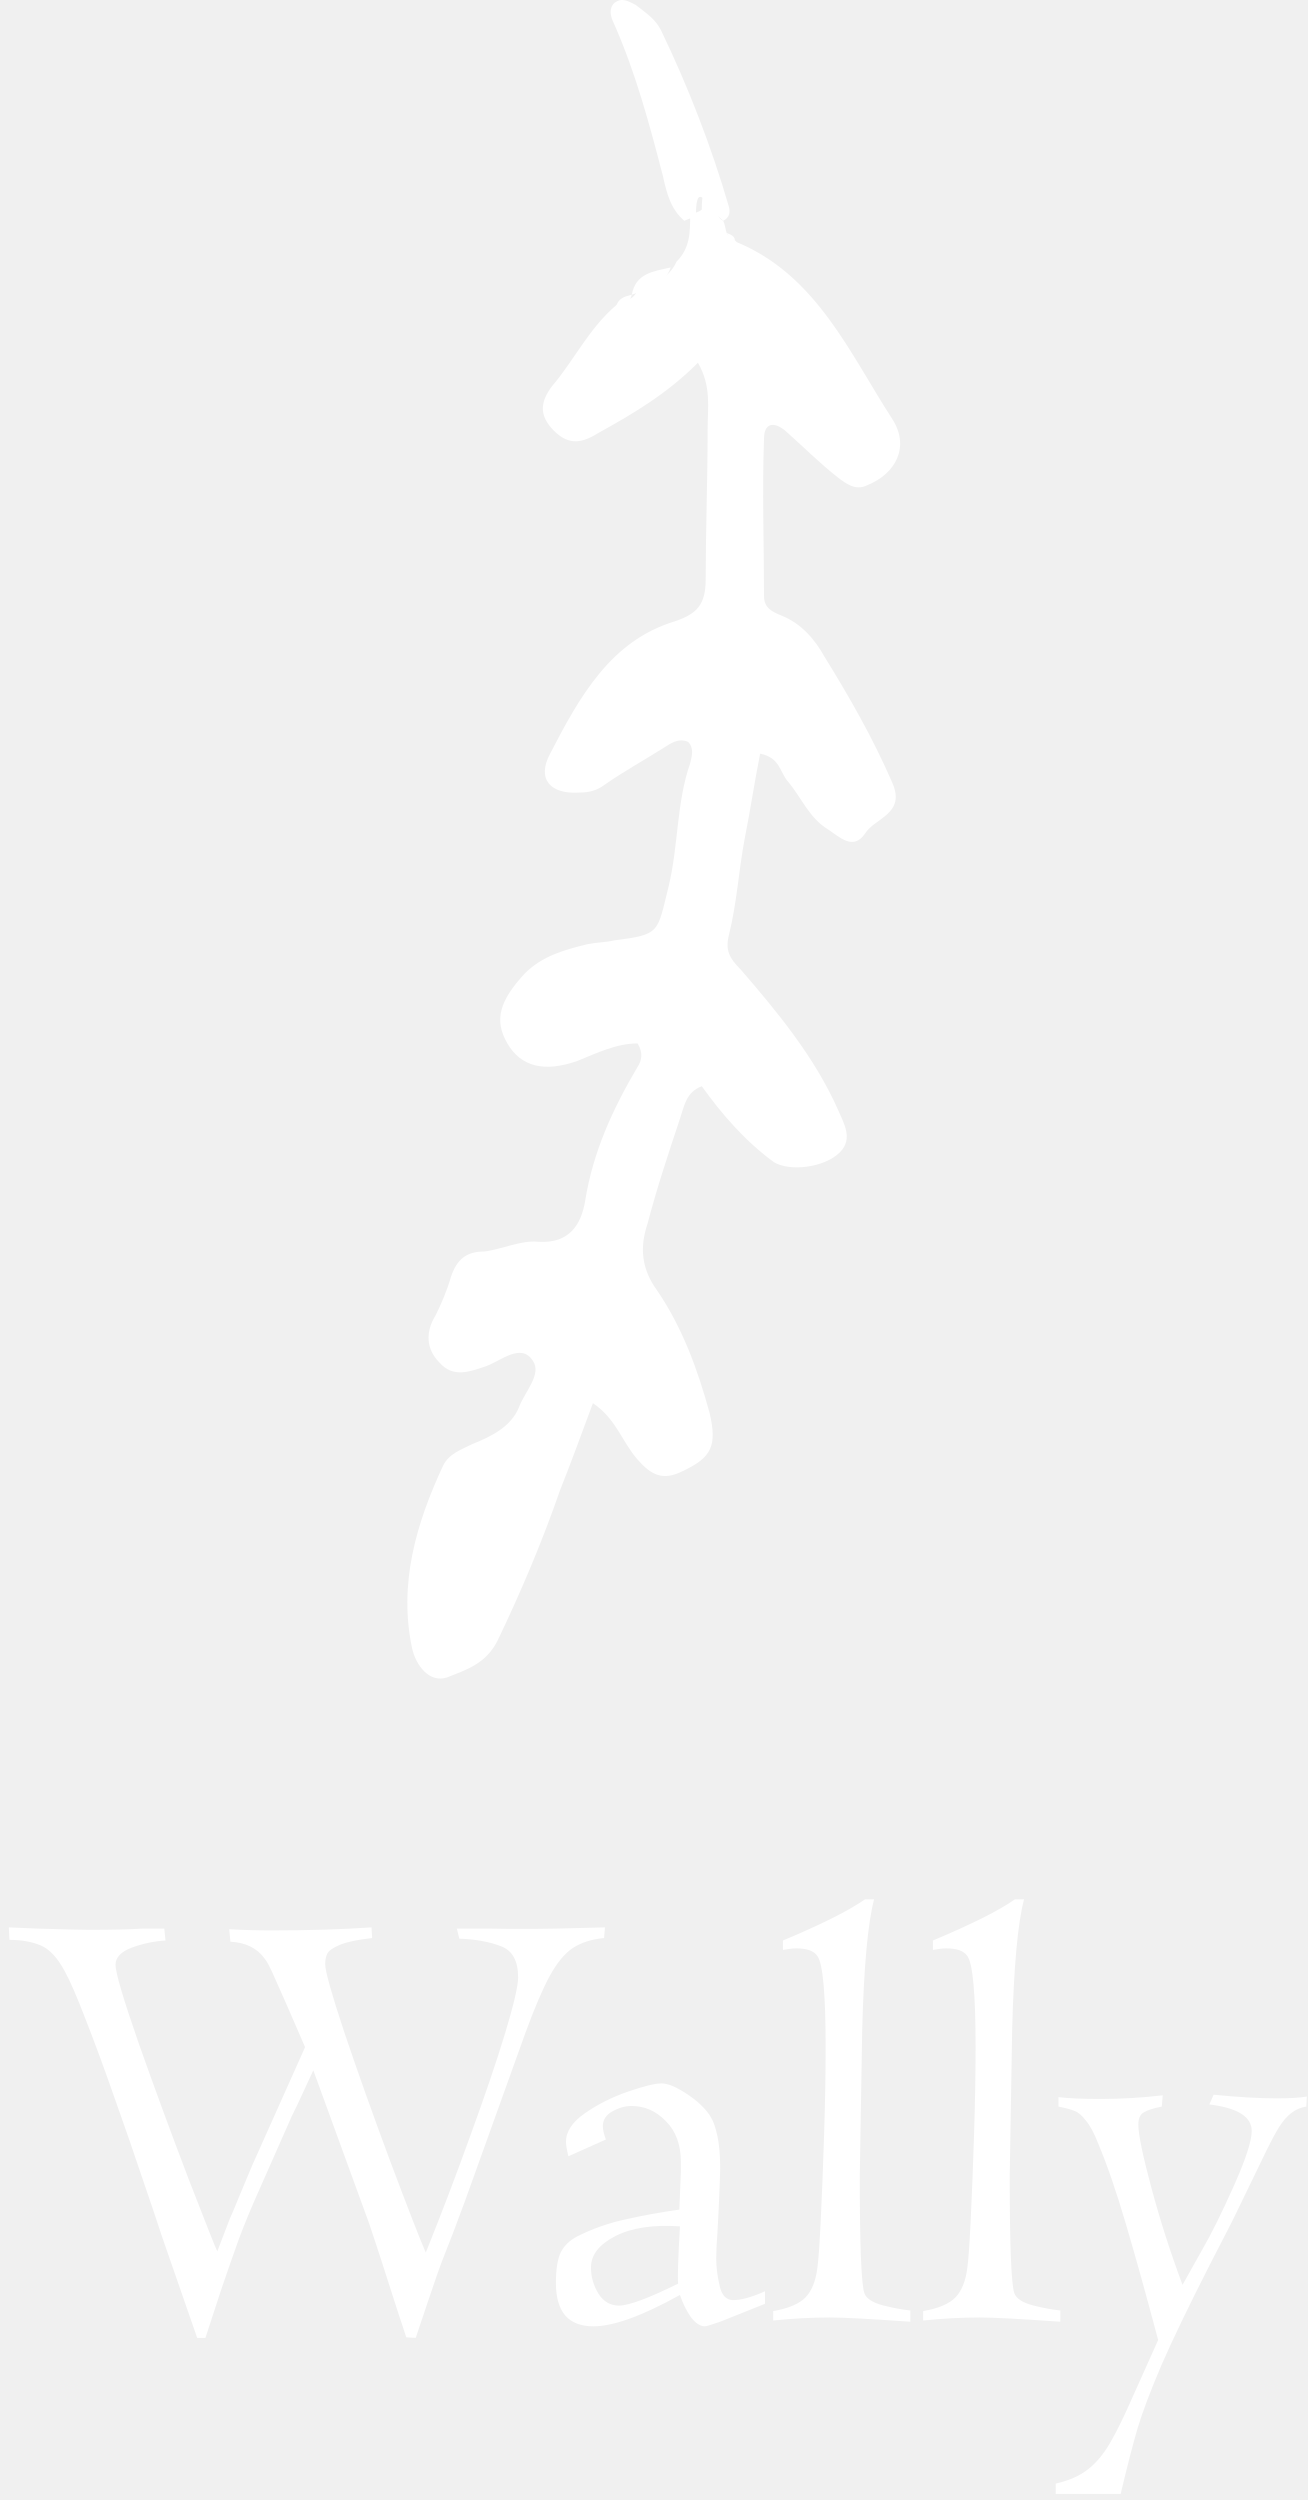
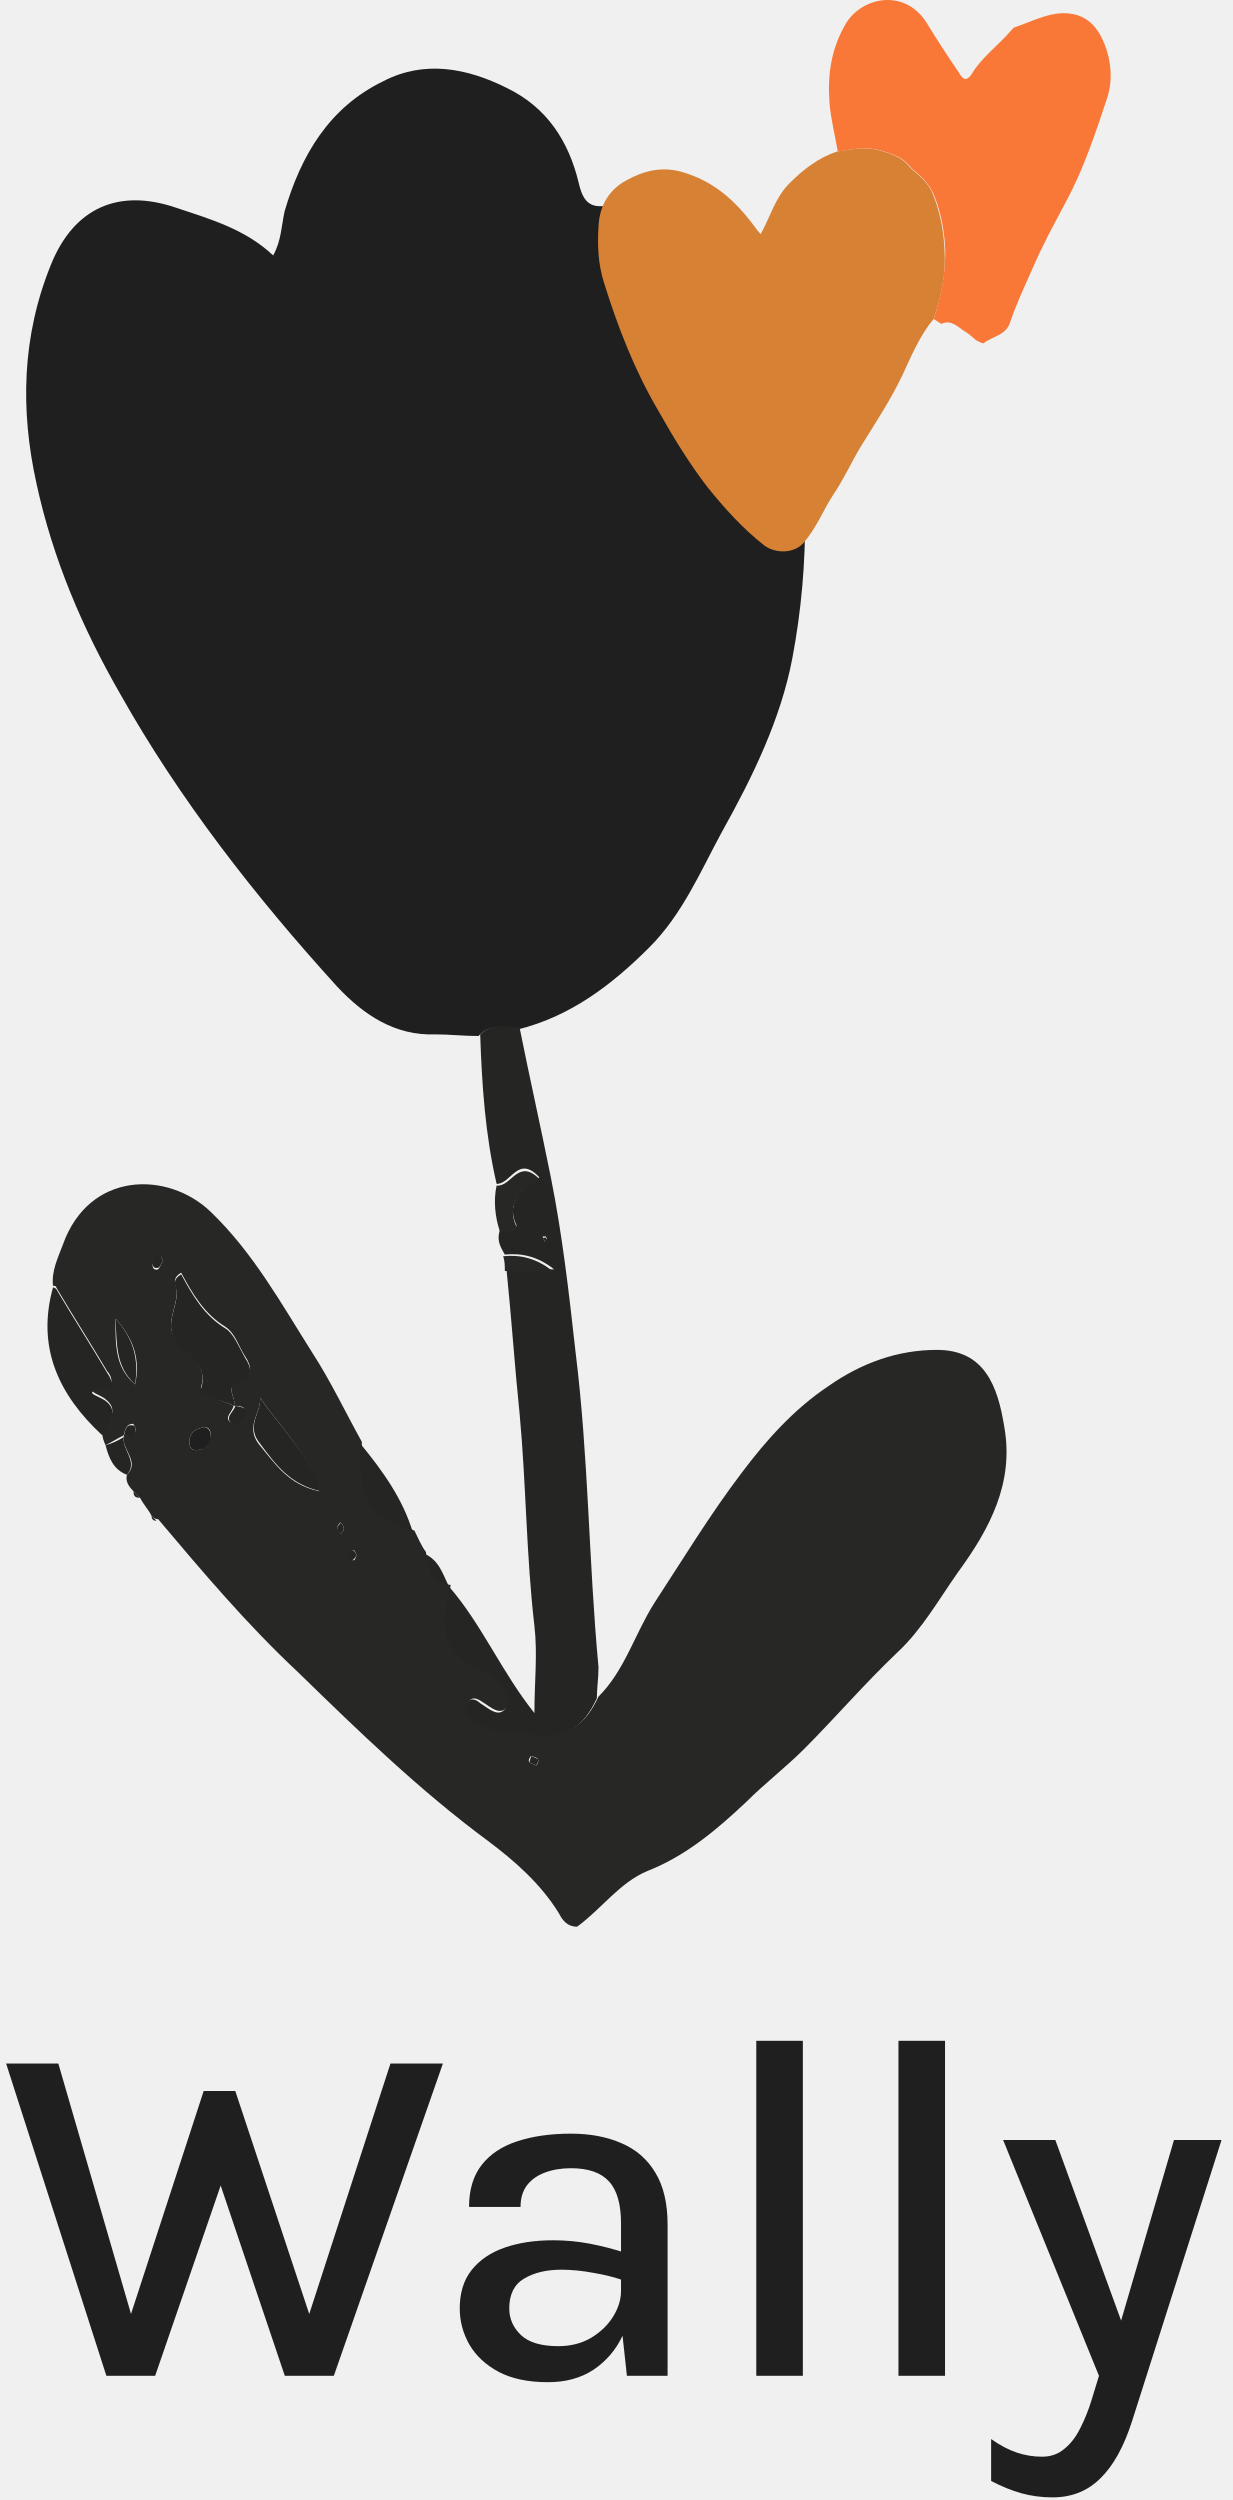
- <svg xmlns="http://www.w3.org/2000/svg" width="398" height="761" viewBox="0 0 398 761" fill="none">
-   <path d="M220.14 67.21C220.732 68.394 220.731 69.578 221.323 71.354C222.507 71.946 223.099 72.537 224.283 73.721C248.55 83.785 258.613 107.465 271.634 127.592C276.961 135.88 272.818 144.168 263.94 147.72C260.389 149.496 257.429 147.128 255.062 145.352C249.735 141.208 244.407 135.88 239.08 131.144C235.529 128.184 232.569 128.776 232.569 133.512C231.978 149.496 232.569 165.479 232.569 181.463C232.569 185.015 234.937 186.199 237.897 187.383C243.816 189.751 247.958 194.487 250.918 199.815C258.613 212.247 265.715 224.678 271.634 238.294C275.777 247.766 266.308 248.95 263.348 253.686C259.797 259.014 255.654 254.87 252.102 252.502C246.183 248.95 243.816 242.438 239.673 237.702C237.305 234.742 237.305 230.598 231.386 229.414C229.61 238.294 228.426 246.582 226.65 255.462C224.875 264.933 224.283 274.997 221.916 284.469C220.732 289.205 221.916 291.573 225.467 295.125C236.713 308.148 247.959 321.764 255.062 337.748C256.837 341.892 259.797 346.628 255.653 350.772C250.918 355.508 240.264 356.692 235.529 353.732C226.65 347.22 219.548 338.932 213.629 330.644C208.894 332.42 208.302 336.564 207.118 340.116C203.567 350.771 200.015 361.427 197.056 372.675C194.688 379.779 195.28 386.291 200.015 392.803C207.71 404.05 212.445 417.074 215.997 430.098C218.364 440.162 216.589 443.714 207.71 447.857C201.791 450.817 198.24 449.042 194.096 444.306C189.361 438.978 187.586 431.874 180.483 427.138C176.932 436.61 173.972 444.897 170.421 453.777C165.094 469.169 158.583 484.561 151.48 499.36C147.929 506.464 142.01 508.24 136.091 510.608C130.764 512.384 126.621 507.056 125.437 501.729C121.294 482.193 126.62 463.841 134.907 446.082C136.683 442.53 140.234 441.346 143.785 439.57C149.704 437.202 155.623 434.242 157.991 428.322C159.767 423.586 165.093 418.258 162.134 414.114C158.583 408.786 152.664 414.114 147.929 415.89C142.602 417.666 137.867 419.442 133.723 414.706C129.58 410.562 129.58 405.234 132.539 400.498C134.315 396.947 136.091 392.803 137.275 388.659C139.05 383.331 142.01 380.963 147.337 380.963C152.664 380.371 158.583 377.411 163.91 378.003C173.38 378.595 176.932 372.675 178.115 365.571C180.483 350.772 186.402 337.748 194.096 324.724C195.28 322.948 195.872 320.58 194.096 317.62C187.585 317.62 181.667 320.58 175.748 322.948C165.686 326.5 158.583 324.724 154.44 317.62C150.296 310.516 152.072 304.597 159.767 296.309C165.094 290.981 171.604 289.205 178.707 287.429C181.667 286.837 184.626 286.837 186.994 286.245C201.199 284.469 200.015 283.877 203.566 269.669C206.526 257.238 205.935 244.214 210.078 232.374C210.67 230.006 211.261 227.638 209.485 225.862C207.118 224.678 204.75 225.862 202.975 227.046C196.464 231.19 189.953 234.742 184.034 238.886C181.667 240.662 179.299 241.254 176.339 241.254C167.461 241.846 163.318 237.11 167.461 229.414C176.339 212.247 185.81 195.079 205.342 189.159C212.445 186.791 214.813 183.831 214.813 176.135C214.813 161.336 215.404 145.944 215.404 130.552C215.404 124.04 216.588 117.528 212.445 110.425C202.975 119.896 192.913 125.816 182.258 131.736C177.523 134.696 173.38 135.88 168.645 131.144C163.91 126.408 164.501 122.264 168.053 117.529C175.156 109.241 179.891 98.585 189.362 91.481C191.729 91.481 193.504 90.297 194.096 87.929C198.831 86.153 203.567 84.969 205.934 79.641C210.077 75.497 210.078 70.762 210.078 65.434C211.262 64.842 213.629 64.25 213.629 63.658C213.629 54.778 215.997 58.33 218.956 62.474C217.772 65.434 218.956 66.618 220.14 67.21Z" fill="white" />
-   <path d="M220.14 67.208C218.956 66.024 217.773 65.432 217.181 64.248C214.221 60.104 211.854 56.553 211.854 65.432C211.854 66.024 209.486 66.616 208.302 67.208C204.159 63.656 202.975 58.92 201.792 53.593C197.648 37.609 193.505 22.217 186.994 7.418C185.81 5.05 185.219 2.682 186.994 0.906C189.362 -0.87 191.137 0.314 193.505 1.498C196.464 3.866 199.424 5.642 201.2 9.194C209.486 26.361 216.589 44.713 221.916 63.064C222.508 65.432 221.324 66.616 220.14 67.208Z" fill="white" />
-   <path d="M204.159 81.416C202.384 86.744 197.057 87.928 192.321 89.704C193.505 83.192 198.832 82.6 204.159 81.416Z" fill="white" />
-   <path d="M192.321 89.7C191.729 92.068 189.954 93.252 187.586 93.252C188.178 90.884 189.954 90.292 192.321 89.7Z" fill="white" />
-   <path d="M223.691 73.127C222.507 72.535 221.915 71.943 220.732 70.759C222.507 71.351 223.691 71.943 223.691 73.127Z" fill="white" />
-   <path d="M2.876 590.497L2.69 586.693L11.411 587.064C19.699 587.312 24.956 587.436 27.183 587.436C34.295 587.436 39.676 587.312 43.325 587.064H50.005L50.376 590.683C46.727 590.93 43.263 591.672 39.985 592.909C36.769 594.146 35.161 595.878 35.161 598.104C35.161 600.455 37.511 608.402 42.212 621.947C46.974 635.43 52.046 649.223 57.427 663.324C62.87 677.364 65.776 684.693 66.147 685.312L69.951 675.385C70.322 674.643 71.312 672.292 72.92 668.334C74.59 664.376 75.858 661.345 76.724 659.242L92.866 623.153C88.166 612.268 85.104 605.279 83.682 602.187C82.321 599.032 81.269 597.022 80.527 596.156C78.239 593.002 74.775 591.301 70.137 591.054L69.766 587.25C73.971 587.497 78.27 587.621 82.661 587.621C93.918 587.621 104.061 587.312 113.091 586.693L113.276 589.94C108.885 590.435 105.638 591.116 103.535 591.981C101.432 592.847 100.133 593.744 99.639 594.672C99.206 595.538 98.989 596.62 98.989 597.919C98.989 600.022 100.938 606.949 104.834 618.7C108.792 630.451 113.462 643.563 118.843 658.036C124.285 672.509 127.873 681.724 129.604 685.683C134.181 674.364 138.696 662.52 143.149 650.15C147.664 637.781 151.221 627.297 153.818 618.7C156.416 610.103 157.715 604.506 157.715 601.908C157.715 596.898 155.983 593.744 152.52 592.445C149.056 591.085 144.819 590.312 139.81 590.126L139.067 587.064H148.994C157.282 587.25 166.528 587.188 176.733 586.879L184.155 586.693L183.877 589.94C180.042 590.312 176.857 591.332 174.321 593.002C171.847 594.672 169.528 597.486 167.363 601.444C165.199 605.403 162.725 611.186 159.941 618.793L141.572 669.911C138.48 678.261 136.624 683.147 136.006 684.569C134.769 687.662 133.748 690.383 132.944 692.733C132.14 695.084 131.213 697.805 130.161 700.897C129.11 703.99 127.904 707.577 126.543 711.659L123.667 711.474C121.935 706.278 120.203 700.959 118.472 695.517C116.74 690.074 115.225 685.404 113.926 681.508C112.627 677.549 111.637 674.704 110.957 672.973L95.371 630.204C94.505 632.06 93.392 634.472 92.031 637.44C90.671 640.409 89.619 642.605 88.877 644.027L79.043 666.293C76.569 671.798 74.466 676.869 72.734 681.508C71.064 686.146 69.271 691.28 67.353 696.908C65.498 702.536 63.89 707.453 62.529 711.659H60.024L49.17 680.395C47.624 675.632 45.645 669.757 43.232 662.768C40.882 655.717 38.099 647.676 34.883 638.646C31.729 629.617 28.791 621.638 26.069 614.711C23.41 607.784 21.307 602.929 19.761 600.146C17.534 595.94 15.06 593.28 12.339 592.167C9.679 591.054 6.525 590.497 2.876 590.497ZM184.434 651.264L173.022 656.366C172.528 654.387 172.28 652.934 172.28 652.006C172.28 648.852 174.198 645.945 178.032 643.285C181.929 640.564 186.289 638.368 191.113 636.698C195.999 635.028 199.401 634.193 201.318 634.193C202.988 634.193 205.06 634.936 207.534 636.42C210.008 637.904 211.987 639.389 213.472 640.873C214.771 642.11 215.76 643.347 216.44 644.584C217.183 645.759 217.832 647.646 218.389 650.243C218.945 652.841 219.224 656.15 219.224 660.17C219.224 661.345 219.069 665.489 218.76 672.602L218.389 679.56C218.141 682.899 218.018 685.559 218.018 687.538C218.018 690.074 218.358 692.795 219.038 695.702C219.657 698.671 221.048 700.155 223.213 700.155C225.625 700.155 228.841 699.258 232.861 697.465V701.269L219.224 706.742C216.502 707.67 214.956 708.134 214.585 708.134C213.162 708.134 211.74 707.206 210.317 705.351C208.957 703.433 207.843 701.176 206.978 698.578C195.535 704.949 186.753 708.134 180.63 708.134C176.857 708.134 174.012 707.051 172.095 704.887C170.177 702.66 169.219 699.351 169.219 694.96C169.219 690.754 169.714 687.631 170.703 685.59C171.755 683.549 173.424 681.941 175.713 680.766C180.352 678.415 185.269 676.684 190.464 675.57C195.659 674.395 201.102 673.406 206.792 672.602L207.256 661.19V658.129C207.256 652.872 205.741 648.728 202.71 645.697C199.741 642.605 196.247 641.059 192.227 641.059C190.309 641.059 188.361 641.615 186.382 642.729C184.465 643.78 183.506 645.295 183.506 647.274C183.506 648.264 183.815 649.594 184.434 651.264ZM206.421 695.146C206.235 693.104 206.421 687.291 206.978 677.704C198.813 677.147 192.257 678.137 187.31 680.673C182.362 683.209 179.888 686.394 179.888 690.229C179.888 693.012 180.63 695.64 182.114 698.114C183.66 700.588 185.763 701.825 188.423 701.825C191.392 701.825 197.391 699.599 206.421 695.146ZM235.366 706.371V703.495C240.005 702.691 243.283 701.299 245.2 699.32C247.118 697.341 248.324 694.311 248.818 690.229C249.128 688.126 249.468 683.301 249.839 675.756C250.21 668.148 250.55 659.459 250.859 649.687C251.169 639.914 251.323 631.132 251.323 623.339C251.323 607.011 250.488 597.702 248.818 595.414C247.767 593.868 245.664 593.095 242.51 593.095C241.768 593.095 241.18 593.126 240.747 593.188C240.314 593.249 239.912 593.311 239.541 593.373C239.17 593.435 238.768 593.497 238.335 593.559V590.683C250.148 585.735 258.467 581.56 263.291 578.158H266.074C264.157 585.456 262.951 598.692 262.456 617.865L261.714 662.489C261.714 683.394 262.178 695.238 263.105 698.021C263.662 699.63 265.518 700.867 268.672 701.732C271.826 702.536 274.64 703.062 277.114 703.31V706.742C264.992 705.876 256.828 705.443 252.622 705.443C246.994 705.443 241.242 705.753 235.366 706.371ZM281.011 706.371V703.495C285.649 702.691 288.927 701.299 290.845 699.32C292.762 697.341 293.968 694.311 294.463 690.229C294.772 688.126 295.112 683.301 295.483 675.756C295.854 668.148 296.195 659.459 296.504 649.687C296.813 639.914 296.968 631.132 296.968 623.339C296.968 607.011 296.133 597.702 294.463 595.414C293.411 593.868 291.309 593.095 288.154 593.095C287.412 593.095 286.825 593.126 286.392 593.188C285.959 593.249 285.557 593.311 285.186 593.373C284.814 593.435 284.412 593.497 283.979 593.559V590.683C295.793 585.735 304.111 581.56 308.936 578.158H311.719C309.801 585.456 308.595 598.692 308.101 617.865L307.358 662.489C307.358 683.394 307.822 695.238 308.75 698.021C309.307 699.63 311.162 700.867 314.316 701.732C317.471 702.536 320.285 703.062 322.759 703.31V706.742C310.636 705.876 302.472 705.443 298.267 705.443C292.638 705.443 286.886 705.753 281.011 706.371ZM322.202 641.244V638.368C325.233 638.739 329.469 638.925 334.912 638.925C341.283 638.925 347.622 638.554 353.931 637.812L353.652 641.244C351.117 641.739 349.292 642.326 348.179 643.007C347.065 643.625 346.509 644.862 346.509 646.718C346.509 649.687 347.839 656.119 350.498 666.015C353.158 675.91 356.312 685.744 359.961 695.517L366.084 684.569C368.743 679.993 371.898 673.622 375.547 665.458C379.196 657.294 381.021 651.697 381.021 648.666C381.021 644.337 376.722 641.646 368.125 640.595L369.424 637.626C376.784 638.368 383.185 638.739 388.628 638.739C392.648 638.739 395.71 638.554 397.812 638.183L397.627 641.244C395.957 641.492 394.442 642.141 393.081 643.192C391.782 644.182 390.545 645.604 389.37 647.46C388.257 649.254 387.02 651.542 385.659 654.325L375.547 675.199C375.423 675.508 373.073 680.085 368.496 688.93C361.878 701.918 356.899 712.247 353.56 719.916C350.282 727.585 347.869 733.956 346.323 739.027C344.839 744.099 343.107 750.81 341.128 759.159H321.367V756.005C325.449 755.077 328.727 753.624 331.201 751.645C333.675 749.727 335.902 747.068 337.881 743.666C339.86 740.326 342.334 735.255 345.303 728.451L352.539 712.309C349.014 699.011 345.767 687.322 342.798 677.24C339.829 667.159 337.015 658.964 334.355 652.655C333.118 649.439 331.851 647.058 330.552 645.512C329.315 643.904 328.14 642.914 327.026 642.543C325.975 642.11 324.367 641.677 322.202 641.244Z" fill="white" />
+ <svg xmlns="http://www.w3.org/2000/svg" width="377" height="765" viewBox="0 0 377 765" fill="none">
+   <path d="M137.386 485.477C130.85 484.975 130.348 480.449 129.845 475.42C134.37 477.432 135.375 481.455 137.386 485.477Z" fill="#252624" />
+   <path d="M46.382 463.856C46.885 464.359 47.388 464.862 47.89 465.364C46.885 465.364 46.382 464.862 46.382 463.856Z" fill="#252624" />
+   <path d="M164.033 540.291C163.53 539.788 162.524 539.788 162.021 539.285C162.021 538.782 162.525 537.777 162.525 537.274C163.028 537.777 164.033 537.777 164.535 538.28C165.038 538.782 164.536 539.285 164.033 540.291Z" fill="#252624" />
+   <path d="M109.229 475.923C108.727 476.426 108.224 477.432 107.722 477.432C106.213 477.432 105.71 476.426 106.213 475.42C106.213 474.917 107.219 474.415 107.722 474.415C108.727 474.415 108.727 475.42 109.229 475.923Z" fill="#252624" />
+   <path d="M104.202 465.868C104.704 466.371 105.208 466.874 105.208 467.88C105.208 468.382 104.704 468.885 104.202 469.388C103.699 468.885 103.196 468.382 103.196 467.377C103.196 466.874 104.202 466.371 104.202 465.868Z" fill="#252624" />
+   <path d="M146.436 317.02C141.911 317.02 137.386 316.517 133.363 316.517C120.794 317.02 111.241 310.483 103.197 301.934C78.057 274.277 54.93 244.608 36.83 212.425C25.266 192.31 16.215 171.19 11.187 148.059C6.159 125.43 6.662 102.801 15.712 80.675C22.751 63.578 36.326 57.544 53.924 63.578C64.482 67.098 75.041 70.115 83.588 78.161C86.102 73.635 86.102 69.109 87.108 64.584C92.136 47.486 100.683 32.903 117.275 24.858C129.844 18.32 142.917 20.835 154.983 26.869C167.553 32.903 174.089 43.463 177.105 56.035C178.614 62.572 181.128 64.081 187.664 62.572C210.792 56.538 227.384 71.121 233.417 89.224C235.931 97.27 240.456 104.31 241.964 112.858C247.495 142.527 247.997 172.196 242.467 201.362C238.947 219.968 230.4 237.568 220.848 254.665C214.311 266.734 208.781 279.808 198.725 289.866C187.161 301.431 174.592 310.986 158.503 315.009C154.48 314.506 149.955 312.997 146.436 317.02Z" fill="#201F1F" />
+   <path d="M46.382 463.856C45.377 461.844 43.869 460.336 42.863 458.324C42.36 457.822 41.355 456.816 40.852 456.313C39.343 454.804 38.338 453.296 38.841 451.284C42.863 447.261 37.333 443.741 37.835 439.718C39.846 439.216 41.857 439.719 41.355 436.701C41.355 436.199 40.852 436.198 40.852 435.696C38.338 435.696 38.338 437.707 37.835 439.216C35.824 440.221 34.316 441.227 32.305 442.233C31.802 441.227 31.299 439.719 31.299 438.713C32.807 435.193 36.83 431.673 32.305 428.153C29.791 426.141 24.763 425.638 32.305 424.13C35.322 423.627 33.813 420.61 32.807 419.604C27.78 411.055 22.249 402.507 17.221 393.958C17.221 393.455 16.718 393.455 16.215 393.455C15.713 388.93 17.724 384.907 19.233 380.884C27.277 358.255 51.411 358.255 64.483 370.827C77.555 383.398 86.102 398.987 95.655 414.073C101.186 422.621 105.711 432.176 110.739 441.227C110.236 458.324 112.247 462.347 126.827 468.382C127.833 470.393 128.839 472.907 130.347 474.919C130.85 479.445 131.353 484.473 137.889 484.976C136.883 493.525 133.867 501.57 142.917 508.108C145.431 510.119 148.447 511.125 150.961 512.633C153.978 514.645 156.995 518.668 155.486 521.685C153.475 525.708 149.956 522.188 147.442 520.679C145.934 519.673 144.425 519.171 143.42 520.679C142.414 522.691 143.42 524.199 144.928 525.708C150.459 530.234 156.995 529.731 163.531 530.234C174.089 531.742 179.117 527.719 183.139 519.171C191.184 511.125 194.201 500.062 200.234 490.508C208.781 477.433 217.328 463.353 226.881 450.781C234.423 440.724 242.97 431.17 253.529 424.13C263.585 417.09 274.646 413.067 286.712 413.067C301.293 413.067 305.315 424.13 307.326 436.701C310.343 453.799 302.802 467.879 293.249 480.953C287.215 489.502 282.187 498.553 274.646 505.593C264.59 515.148 255.54 525.708 245.987 535.262C240.457 540.794 233.92 545.822 228.39 551.354C219.34 559.902 209.787 567.948 198.223 572.474C189.676 575.994 184.145 584.04 176.603 589.571C173.586 589.571 172.078 587.56 171.073 585.548C165.542 576.497 157.497 569.457 149.453 563.422C128.336 547.834 109.733 529.731 91.13 511.628C75.544 497.045 61.969 480.953 48.394 464.862C47.388 464.862 46.885 464.359 46.382 463.856ZM71.522 430.164C71.019 432.176 68.505 433.684 70.516 435.193C72.025 436.198 73.533 434.187 74.035 433.181C76.046 430.667 74.035 430.164 71.522 430.164C72.527 427.65 68.505 424.633 73.03 422.621C77.555 421.113 77.052 418.095 75.041 415.078C73.03 412.061 72.024 408.038 69.008 406.027C62.471 402.004 58.952 395.969 55.433 389.432C52.919 390.941 53.421 392.45 53.924 393.958C54.93 399.49 49.902 405.021 53.924 410.05C56.941 414.575 63.98 417.09 61.466 424.633C61.466 425.135 63.98 426.644 64.986 427.147C66.997 428.655 69.51 429.158 71.522 430.164ZM79.567 427.65C80.069 432.176 75.041 436.199 79.063 441.73C84.091 447.764 88.114 454.302 97.666 456.313C94.147 444.244 85.6 436.701 79.567 427.65ZM41.355 423.627C42.863 416.587 41.355 410.05 35.321 403.513C35.321 412.061 35.321 418.598 41.355 423.627ZM64.483 439.216C64.483 437.707 63.98 436.701 62.472 436.701C59.958 437.204 57.947 438.21 57.947 441.227C57.947 442.736 58.45 443.741 59.958 443.741C62.974 443.741 63.477 441.227 64.483 439.216ZM164.033 540.291C164.536 539.788 165.039 538.782 164.536 538.279C164.536 537.777 163.531 537.777 162.525 537.274C162.023 537.777 161.519 538.782 162.022 539.285C162.525 539.788 163.531 539.788 164.033 540.291ZM109.23 475.925C108.727 475.422 108.728 474.416 108.225 474.416C107.722 474.416 106.716 474.919 106.716 475.422C106.213 476.427 106.716 477.433 108.225 477.433C108.728 477.433 108.727 476.427 109.23 475.925ZM49.902 385.912C49.399 384.907 49.399 384.404 48.896 383.901C48.394 384.907 47.388 385.41 46.886 386.415C46.383 387.421 46.885 388.93 48.394 388.427C48.896 387.924 49.399 386.415 49.902 385.912ZM104.202 465.867C103.7 466.37 103.197 466.873 103.197 467.376C103.197 467.879 103.7 468.382 104.202 469.387C104.705 468.885 105.208 468.382 105.208 467.879C105.208 466.873 104.705 466.37 104.202 465.867Z" fill="#272726" />
+   <path d="M182.637 519.672C178.615 528.221 173.587 532.243 163.028 530.735C156.492 529.729 149.956 530.735 144.425 526.209C142.414 524.701 141.409 523.192 142.917 521.181C143.923 519.169 145.933 520.175 146.939 521.181C149.453 522.689 152.973 526.209 154.984 522.186C156.492 519.169 153.475 515.146 150.459 513.135C147.945 511.123 144.928 510.62 142.414 508.609C133.364 502.072 136.381 493.523 137.386 485.477C147.442 497.043 153.475 511.626 163.531 524.198C163.531 514.643 164.536 506.095 163.531 497.546C161.017 475.923 161.017 454.3 159.006 432.677C157.497 418.094 156.492 403.008 154.984 388.425C159.509 388.425 164.033 388.425 169.564 388.425C164.536 384.402 159.508 383.397 154.481 383.899C152.972 381.385 151.967 379.374 152.973 376.356C154.984 376.356 158.503 375.854 158 374.848C154.481 367.305 160.514 363.785 165.039 360.265C158.503 353.225 156.492 362.276 151.967 362.276C148.447 347.19 147.442 331.602 146.939 316.516C150.458 312.996 154.983 314.002 159.006 314.504C162.022 329.59 165.542 345.179 168.559 360.265C172.078 377.865 174.089 395.465 176.1 413.568C180.123 445.751 180.123 477.934 183.14 510.118C183.14 513.638 182.637 516.655 182.637 519.672ZM166.547 379.876C167.553 379.876 167.553 379.374 167.05 378.368C167.05 378.368 166.548 378.368 166.045 378.368C166.548 379.374 166.547 379.876 166.547 379.876Z" fill="#252624" />
+   <path d="M16.216 393.957C16.718 393.957 17.221 394.46 17.221 394.46C22.249 403.008 27.78 411.557 32.808 420.106C33.813 421.614 35.322 424.129 32.305 424.631C24.763 426.14 29.288 426.643 32.305 428.654C36.83 432.174 32.807 435.695 31.299 439.215C17.724 426.643 11.188 412.06 16.216 393.957Z" fill="#252624" />
+   <path d="M126.324 468.883C112.246 462.849 109.733 458.826 110.235 441.729C117.274 450.277 123.307 458.826 126.324 468.883Z" fill="#252624" />
+   <path d="M151.966 362.78C156.491 363.283 158.503 354.231 165.039 360.769C160.514 364.289 154.481 367.306 158 375.352C158.503 376.86 154.983 376.86 152.972 376.86C151.464 372.334 150.961 367.306 151.966 362.78Z" fill="#272726" />
+   <path d="M153.978 384.403C159.005 383.9 164.033 384.906 169.061 388.929C163.53 388.929 159.005 388.929 154.48 388.929C154.48 387.42 154.48 385.911 153.978 384.403Z" fill="#272726" />
+   <path d="M37.835 439.718C37.332 443.741 42.36 447.261 38.84 451.284C34.818 449.775 33.31 446.255 32.305 442.232C34.316 441.729 36.327 440.723 37.835 439.718Z" fill="#252624" />
+   <path d="M40.852 456.312C41.354 456.815 42.36 457.821 42.863 458.324C41.355 458.324 40.852 457.821 40.852 456.312Z" fill="#252624" />
+   <path d="M71.521 430.164C69.51 429.158 66.997 428.655 64.986 427.649C63.477 427.146 60.963 425.638 61.466 425.135C63.98 417.592 57.444 415.078 53.924 410.552C49.902 405.02 54.93 399.489 53.924 394.46C53.421 392.952 52.919 391.443 55.433 389.935C58.952 396.472 62.471 402.506 69.007 406.529C71.521 408.038 73.03 412.061 75.041 415.581C77.052 418.598 77.555 421.615 73.03 423.123C68.505 424.632 72.527 427.649 71.521 430.164Z" fill="#252624" />
+   <path d="M79.566 427.651C85.6 436.703 94.147 444.246 98.169 456.315C88.616 454.303 84.091 447.766 79.566 441.732C75.041 436.2 80.069 432.177 79.566 427.651Z" fill="#252624" />
+   <path d="M41.354 423.626C35.321 418.095 35.824 411.558 35.321 403.512C41.355 410.049 42.36 416.586 41.354 423.626Z" fill="#252624" />
+   <path d="M64.483 439.215C63.98 441.729 62.974 443.74 59.958 443.74C58.449 443.74 57.946 442.735 57.946 441.226C57.946 438.209 59.958 437.203 62.471 436.7C63.477 436.7 64.483 437.706 64.483 439.215Z" fill="#201F1F" />
+   <path d="M72.024 430.162C74.035 430.665 76.549 430.665 74.538 433.682C73.532 434.688 72.024 436.699 71.018 435.694C68.504 433.682 71.521 432.174 72.024 430.162Z" fill="#252624" />
+   <path d="M37.835 439.718C38.338 437.707 38.338 435.695 40.852 436.198C41.354 436.198 41.354 436.701 41.354 437.204C41.857 439.718 39.846 439.718 37.835 439.718Z" fill="#252624" />
+   <path d="M49.902 385.913C49.4 386.416 48.897 387.924 48.394 387.924C46.886 388.427 46.383 386.918 46.886 385.913C47.389 384.907 48.394 384.404 48.897 383.398C49.399 384.404 49.4 384.907 49.902 385.913Z" fill="#252624" />
+   <path d="M166.548 379.879C166.548 379.376 166.548 379.376 166.045 378.873C166.548 378.873 167.05 378.37 167.05 378.873C168.056 379.879 167.553 380.381 166.548 379.879Z" fill="#272726" />
+   <path d="M285.676 97.616C281.459 102.678 278.928 108.795 276.186 114.701C272.601 122.294 267.961 129.255 263.533 136.427C260.58 141.278 258.26 146.551 255.097 151.191C251.934 156.043 249.825 161.527 246.028 165.956C243.287 169.331 237.593 169.542 234.008 167.011C227.259 161.738 221.776 155.621 216.503 149.082C210.809 141.7 205.959 133.684 201.319 125.458C194.149 113.225 189.087 100.147 184.87 86.648C182.972 80.742 182.761 74.836 183.183 68.719C183.604 62.602 186.557 57.962 191.618 55.22C196.891 52.267 202.585 50.791 208.911 52.689C219.034 55.642 225.783 62.181 231.688 70.407C231.899 70.618 232.11 70.829 232.742 71.672C235.695 66.399 237.171 60.493 241.6 56.064C245.818 51.845 250.457 48.259 256.151 46.361C260.58 45.728 264.798 44.674 269.649 46.15C273.234 47.205 276.186 48.259 278.506 51.212C279.139 52.056 280.193 52.689 281.037 53.532C282.935 55.22 284.622 57.118 285.466 59.438C287.785 65.133 288.84 71.25 289.051 76.945C289.472 83.906 287.996 90.867 285.676 97.616Z" fill="#D68134" />
+   <path d="M285.677 97.616C287.997 90.866 289.262 83.906 289.262 76.945C289.051 71.039 287.997 64.922 285.677 59.438C284.622 57.118 283.146 55.22 281.248 53.532C280.405 52.689 279.35 52.056 278.717 51.212C276.397 48.259 273.445 47.205 269.86 46.15C265.009 44.674 260.791 45.728 256.363 46.361C255.519 41.51 254.254 36.447 253.832 31.596C253.199 22.948 254.254 14.933 258.893 7.129C263.744 -0.886 277.03 -3.839 283.779 7.34C286.731 12.191 289.895 17.042 293.058 21.683C293.691 22.526 294.113 23.792 295.378 24.214C296.432 24.003 296.854 23.37 297.276 22.737C300.439 17.464 305.501 13.878 309.297 9.449C309.719 9.027 309.929 8.605 310.351 8.394C316.256 6.496 322.161 2.91 328.699 4.387C333.55 5.441 336.291 9.238 337.978 13.457C340.087 18.73 340.509 24.636 338.822 29.909C335.237 40.666 331.651 51.634 326.168 61.759C322.583 68.508 318.787 75.469 315.834 82.429C313.515 87.703 310.984 92.976 309.086 98.671C307.821 102.678 303.603 102.889 301.072 104.998C300.65 105.209 299.596 104.577 298.752 104.155C297.698 103.311 296.643 102.256 295.589 101.624C293.269 100.358 291.371 97.616 287.997 99.093C287.575 98.882 286.52 98.038 285.677 97.616Z" fill="#F97838" />
+   <path d="M1.875 631.45H17.85L41.925 714.4H38.025L62.325 639.85H72L96.45 713.575H92.85L119.475 631.45H135.525L102.15 727H87.15L66.525 665.8H68.55L47.475 727H32.55L1.875 631.45ZM191.832 727L190.032 710.425V680.35C190.032 674.45 188.807 670.175 186.357 667.525C183.907 664.825 180.032 663.475 174.732 663.475C171.732 663.475 169.057 663.925 166.707 664.825C164.407 665.675 162.582 666.975 161.232 668.725C159.932 670.475 159.282 672.675 159.282 675.325H143.532C143.532 670.025 144.832 665.725 147.432 662.425C150.032 659.125 153.657 656.725 158.307 655.225C163.007 653.675 168.482 652.9 174.732 652.9C180.582 652.9 185.732 653.875 190.182 655.825C194.632 657.725 198.082 660.725 200.532 664.825C203.032 668.925 204.282 674.225 204.282 680.725V727H191.832ZM167.682 728.95C161.632 728.95 156.607 727.9 152.607 725.8C148.607 723.65 145.607 720.85 143.607 717.4C141.657 713.95 140.682 710.275 140.682 706.375C140.682 701.625 141.882 697.725 144.282 694.675C146.732 691.575 150.107 689.275 154.407 687.775C158.707 686.275 163.657 685.525 169.257 685.525C173.107 685.525 176.857 685.875 180.507 686.575C184.157 687.275 187.757 688.2 191.307 689.35V697.975C188.407 696.925 185.182 696.1 181.632 695.5C178.132 694.85 174.857 694.525 171.807 694.525C167.257 694.525 163.457 695.425 160.407 697.225C157.357 699.025 155.832 702.075 155.832 706.375C155.832 709.525 157.032 712.25 159.432 714.55C161.832 716.8 165.632 717.925 170.832 717.925C174.632 717.925 177.982 717.075 180.882 715.375C183.782 713.625 186.032 711.45 187.632 708.85C189.232 706.25 190.032 703.65 190.032 701.05H193.482C193.482 706.05 192.457 710.675 190.407 714.925C188.407 719.125 185.482 722.525 181.632 725.125C177.782 727.675 173.132 728.95 167.682 728.95ZM231.422 727V624.475H245.672V727H231.422ZM274.928 727V624.475H289.178V727H274.928ZM306.959 654.85H322.934L344.684 714.55H341.759L359.234 654.85H373.784L346.409 740.875C343.909 748.675 340.684 754.5 336.734 758.35C332.834 762.25 327.934 764.2 322.034 764.2C318.734 764.2 315.559 763.775 312.509 762.925C309.509 762.075 306.434 760.825 303.284 759.175V746.35C305.984 748.25 308.584 749.625 311.084 750.475C313.584 751.325 316.184 751.75 318.884 751.75C321.584 751.75 323.884 750.925 325.784 749.275C327.734 747.675 329.359 745.525 330.659 742.825C332.009 740.175 333.159 737.275 334.109 734.125L336.284 727L306.959 654.85Z" fill="#201F1F" />
</svg>
